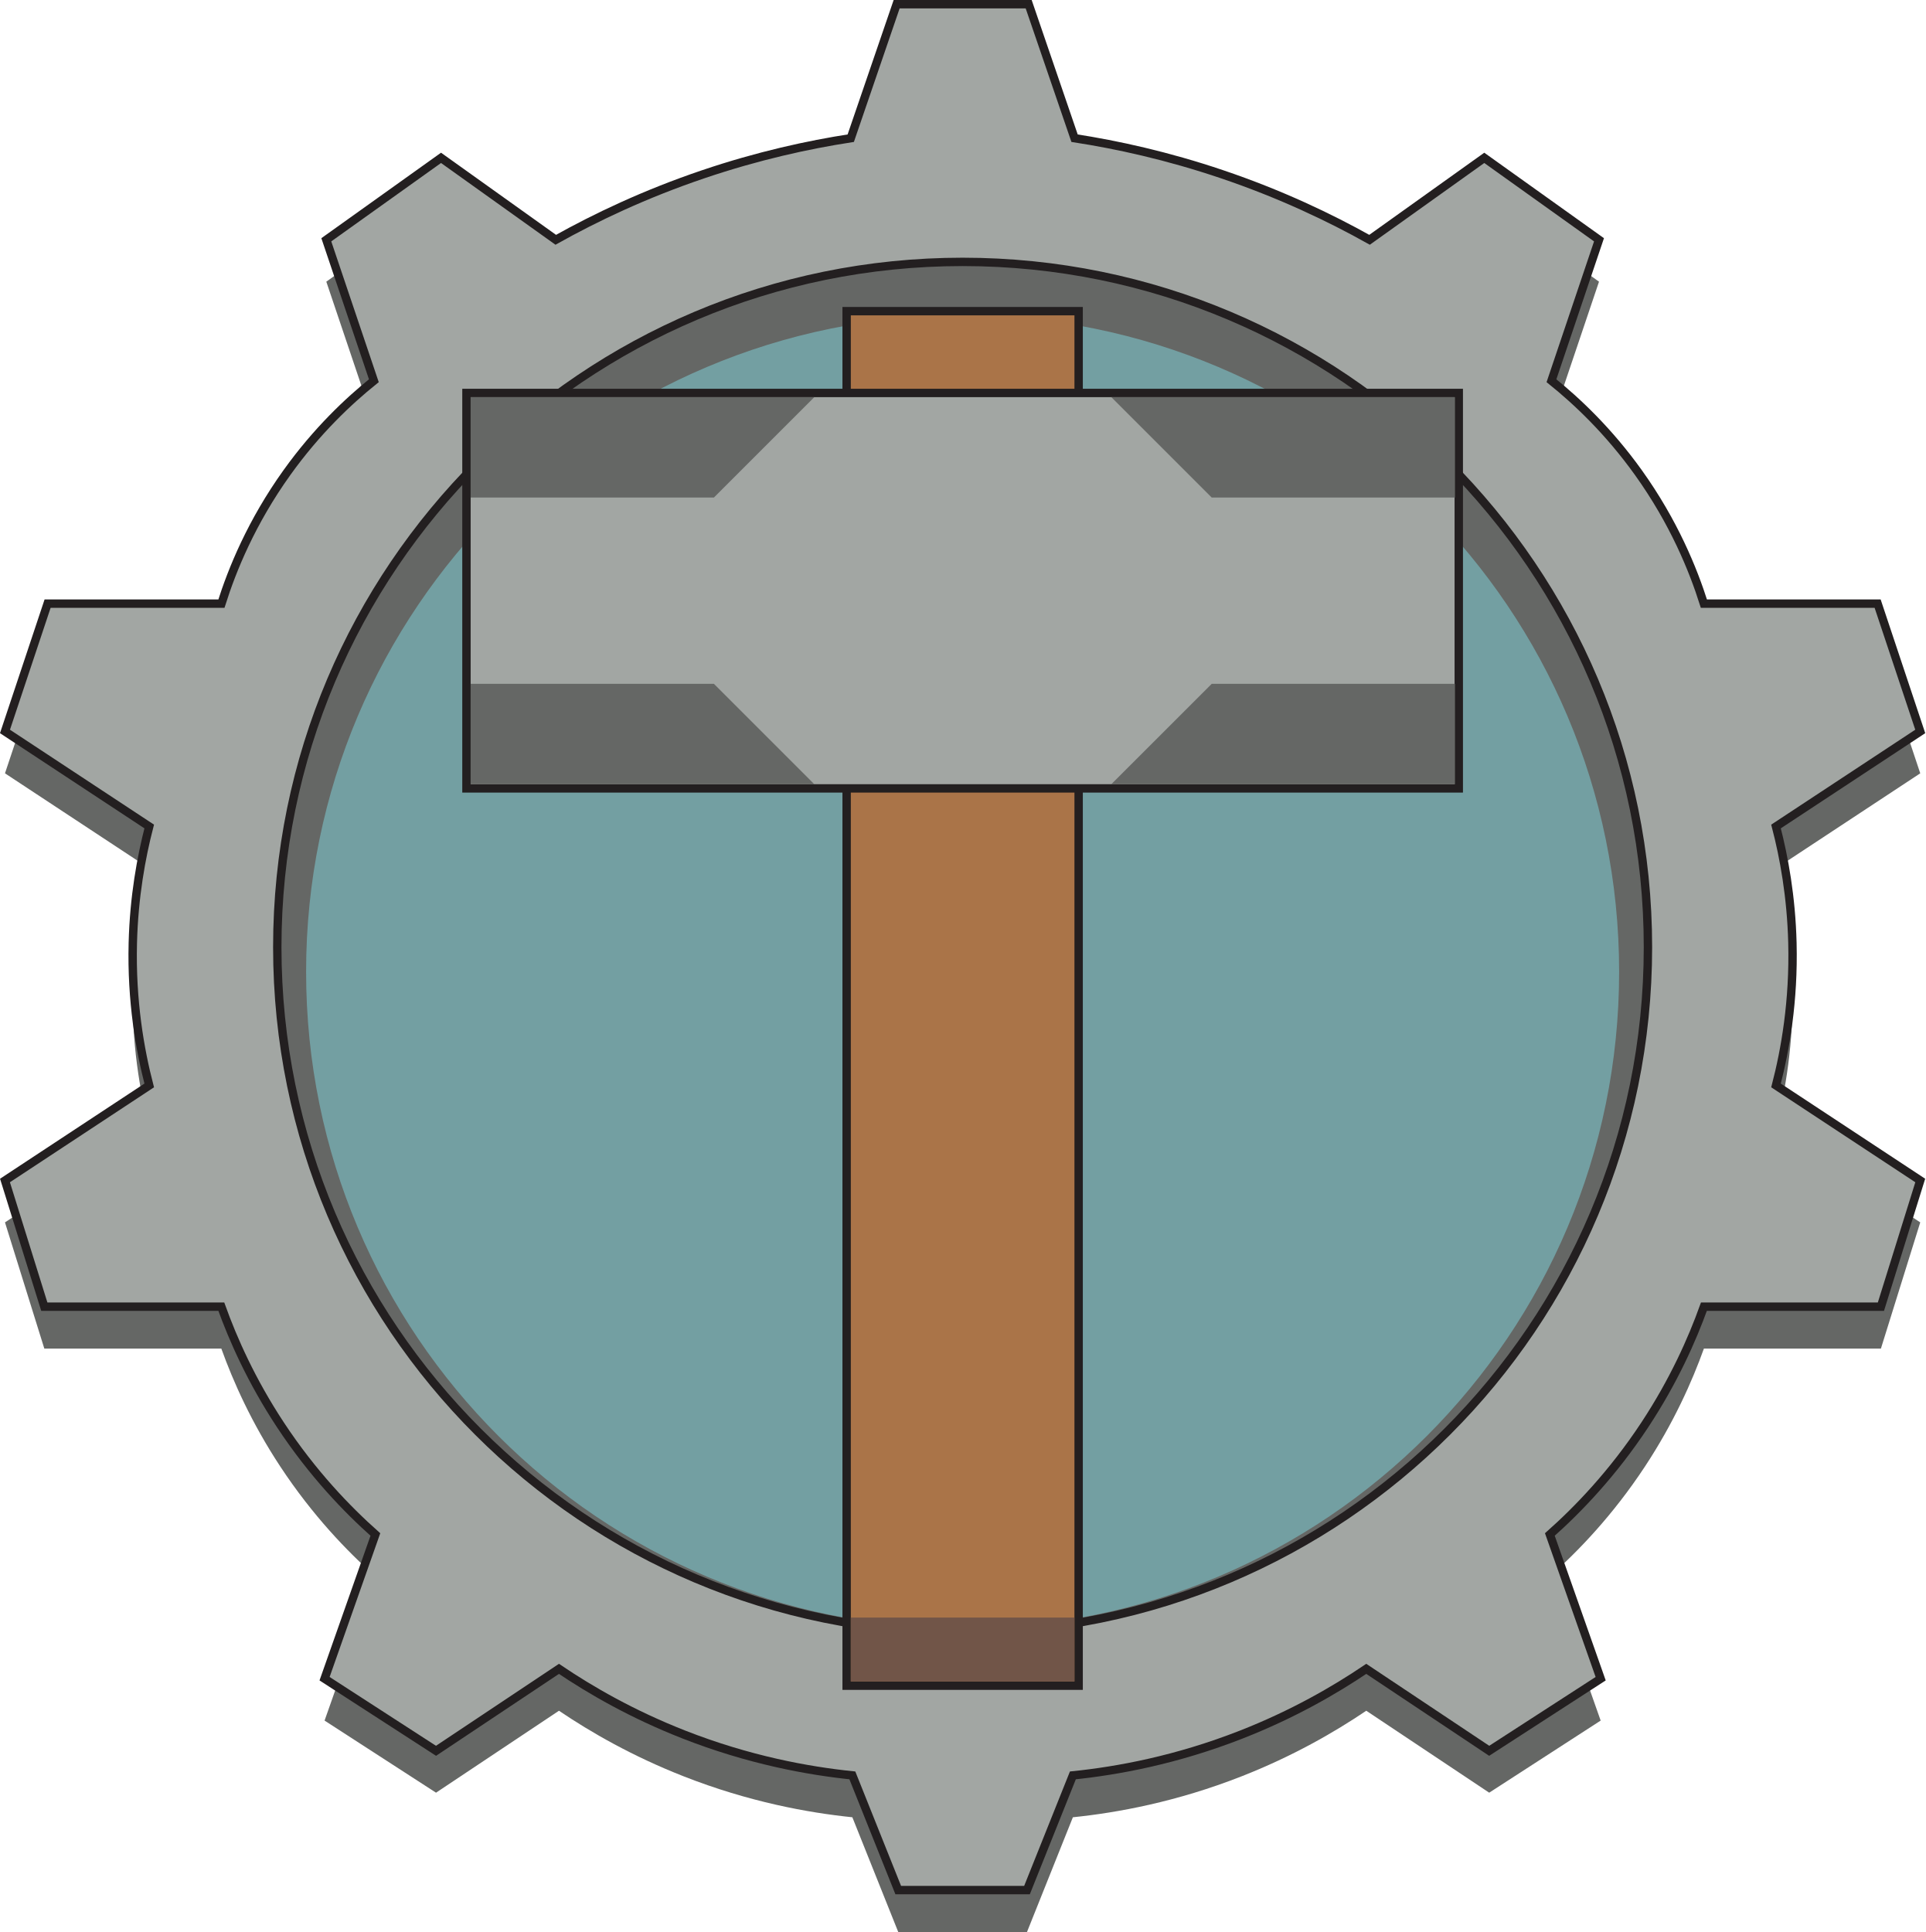
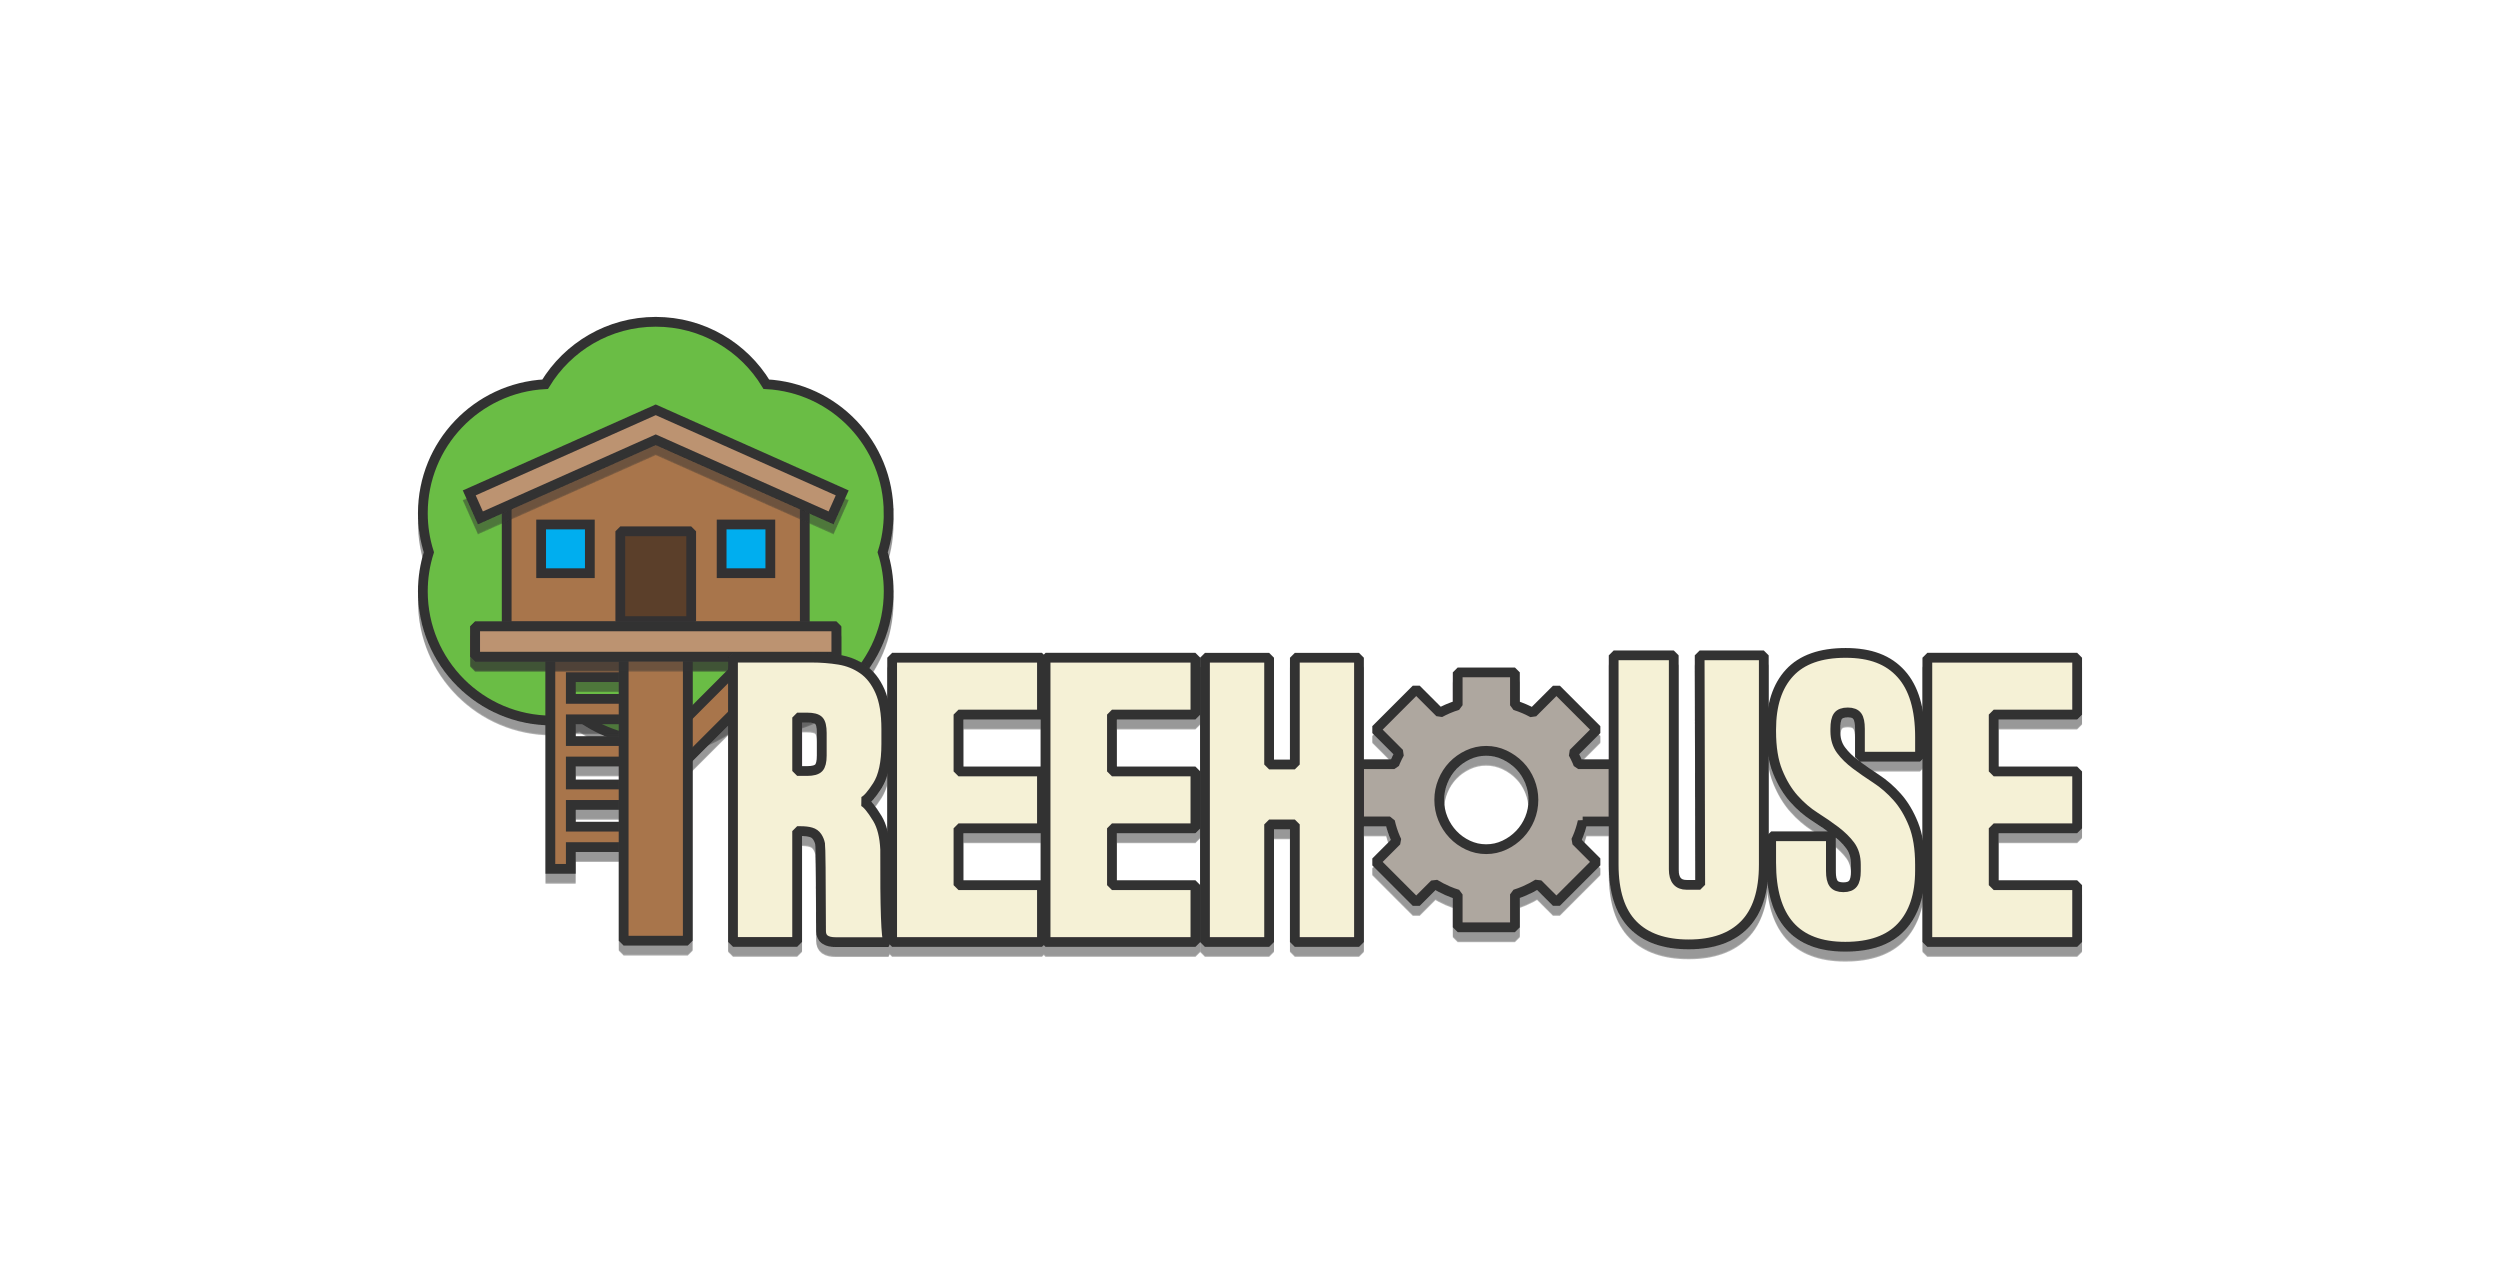
- <svg xmlns="http://www.w3.org/2000/svg" id="Layer_1" data-name="Layer 1" viewBox="0 0 919.29 922.6">
+ <svg xmlns="http://www.w3.org/2000/svg" id="Layer_1" data-name="Layer 1" viewBox="0 0 1024 519.61">
  <defs>
    <style>
-       .cls-1, .cls-2 {
-         stroke: #231f20;
-         stroke-miterlimit: 10;
+       .cls-1 {
+         filter: url(#drop-shadow-7);
+       }
+ 
+       .cls-2 {
+         fill: #00aeef;
+       }
+ 
+       .cls-2, .cls-3, .cls-4, .cls-5, .cls-6, .cls-7, .cls-8, .cls-9, .cls-10, .cls-11, .cls-12 {
+         stroke: #333132;
        stroke-width: 4px;
      }

-       .cls-1, .cls-3 {
-         fill: #a2a6a3;
+       .cls-2, .cls-4, .cls-11, .cls-12 {
+         stroke-miterlimit: 10;
+       }
+ 
+       .cls-3, .cls-5, .cls-6, .cls-7, .cls-8, .cls-9, .cls-10 {
+         stroke-linejoin: bevel;
+       }
+ 
+       .cls-3, .cls-5, .cls-7, .cls-11 {
+         fill: #a8754b;
      }

      .cls-4 {
-         fill: #715548;
+         filter: url(#drop-shadow-3);
+       }
+ 
+       .cls-4, .cls-9 {
+         fill: #bc9371;
      }

      .cls-5 {
-         fill: #739fa2;
+         filter: url(#drop-shadow-4);
      }

-       .cls-2, .cls-6 {
-         fill: #656765;
+       .cls-6 {
+         fill: #aea79f;
      }

      .cls-7 {
-         fill: #aa7448;
+         filter: url(#drop-shadow-5);
      }

      .cls-8 {
-         fill: #231f20;
+         fill: #5b3f2a;
+       }
+ 
+       .cls-9 {
+         filter: url(#drop-shadow-6);
+       }
+ 
+       .cls-10 {
+         fill: #f5f1d6;
+       }
+ 
+       .cls-11 {
+         filter: url(#drop-shadow-2);
+       }
+ 
+       .cls-12 {
+         fill: #6abd45;
+         filter: url(#drop-shadow-1);
      }
    </style>
+     <filter id="drop-shadow-1" filterUnits="userSpaceOnUse">
+       <feOffset dx="0" dy="4" />
+       <feGaussianBlur result="blur" stdDeviation="0" />
+       <feFlood flood-color="#333132" flood-opacity=".5" />
+       <feComposite in2="blur" operator="in" />
+       <feComposite in="SourceGraphic" />
+     </filter>
+     <filter id="drop-shadow-2" filterUnits="userSpaceOnUse">
+       <feOffset dx="0" dy="4" />
+       <feGaussianBlur result="blur-2" stdDeviation="0" />
+       <feFlood flood-color="#333132" flood-opacity=".5" />
+       <feComposite in2="blur-2" operator="in" />
+       <feComposite in="SourceGraphic" />
+     </filter>
+     <filter id="drop-shadow-3" filterUnits="userSpaceOnUse">
+       <feOffset dx="0" dy="4" />
+       <feGaussianBlur result="blur-3" stdDeviation="0" />
+       <feFlood flood-color="#333132" flood-opacity=".5" />
+       <feComposite in2="blur-3" operator="in" />
+       <feComposite in="SourceGraphic" />
+     </filter>
+     <filter id="drop-shadow-4" filterUnits="userSpaceOnUse">
+       <feOffset dx="0" dy="4" />
+       <feGaussianBlur result="blur-4" stdDeviation="0" />
+       <feFlood flood-color="#333132" flood-opacity=".5" />
+       <feComposite in2="blur-4" operator="in" />
+       <feComposite in="SourceGraphic" />
+     </filter>
+     <filter id="drop-shadow-5" filterUnits="userSpaceOnUse">
+       <feOffset dx="0" dy="4" />
+       <feGaussianBlur result="blur-5" stdDeviation="0" />
+       <feFlood flood-color="#333132" flood-opacity=".5" />
+       <feComposite in2="blur-5" operator="in" />
+       <feComposite in="SourceGraphic" />
+     </filter>
+     <filter id="drop-shadow-6" filterUnits="userSpaceOnUse">
+       <feOffset dx="0" dy="4" />
+       <feGaussianBlur result="blur-6" stdDeviation="0" />
+       <feFlood flood-color="#333132" flood-opacity=".5" />
+       <feComposite in2="blur-6" operator="in" />
+       <feComposite in="SourceGraphic" />
+     </filter>
+     <filter id="drop-shadow-7" filterUnits="userSpaceOnUse">
+       <feOffset dx="0" dy="4" />
+       <feGaussianBlur result="blur-7" stdDeviation="0" />
+       <feFlood flood-color="#333132" flood-opacity=".5" />
+       <feComposite in2="blur-7" operator="in" />
+       <feComposite in="SourceGraphic" />
+     </filter>
  </defs>
-   <g>
-     <path class="cls-6" d="m855.86,470.25c-.56-22.07-4.02-40.93-7.83-55.57l68.87-45.39-20.35-61.04h-82.96c-5.12-16.2-14.32-38.91-31.3-62.61-14.25-19.89-29.45-34.16-41.48-43.83l22.7-67.3-54.78-39.13c-18.26,13.04-36.52,26.09-54.78,39.13-18.83-10.54-42.39-21.82-70.43-31.3-26.18-8.86-50.14-14.08-70.43-17.22l-21.91-63.99h-63.04l-21.91,63.99c-20.29,3.13-44.26,8.36-70.43,17.22-28.04,9.49-51.61,20.77-70.43,31.3-18.26-13.04-36.52-26.09-54.78-39.13l-54.78,39.13,22.7,67.3c-12.03,9.67-27.23,23.94-41.48,43.83-16.98,23.7-26.18,46.41-31.3,62.61H22.73l-20.35,61.04,68.87,45.39c-3.8,14.64-7.26,33.49-7.83,55.57-.71,27.84,3.44,51.18,7.83,68.09-22.96,15.13-45.91,30.26-68.87,45.39l18.78,60.26h84.52c5.64,15.69,14.39,35.43,28.17,56.35,15.41,23.39,32.05,40.58,45.39,52.43-8.09,22.96-16.17,45.91-24.26,68.87l53.22,34.43,58.7-39.13c15.16,10.25,35.01,21.69,59.48,31.3,31.21,12.26,59.38,17.38,80.61,19.57,7.3,18.26,14.61,36.52,21.91,54.78h61.48c7.3-18.26,14.61-36.52,21.91-54.78,21.23-2.18,49.4-7.31,80.61-19.57,24.47-9.61,44.32-21.06,59.48-31.3l58.7,39.13,53.22-34.43c-8.09-22.96-16.17-45.91-24.26-68.87,13.35-11.86,29.98-29.04,45.39-52.43,13.78-20.92,22.54-40.66,28.17-56.35h84.52l18.78-60.26-68.87-45.39c4.39-16.91,8.53-40.25,7.83-68.09Z" />
-     <g>
-       <path class="cls-1" d="m855.86,450.25c-.56-22.07-4.02-40.93-7.83-55.57l68.87-45.39-20.35-61.04h-82.96c-5.12-16.2-14.32-38.91-31.3-62.61-14.25-19.89-29.45-34.16-41.48-43.83l22.7-67.3-54.78-39.13c-18.26,13.04-36.52,26.09-54.78,39.13-18.83-10.54-42.39-21.82-70.43-31.3-26.18-8.86-50.14-14.08-70.43-17.22l-21.91-63.99h-63.04l-21.91,63.99c-20.29,3.13-44.26,8.36-70.43,17.22-28.04,9.49-51.61,20.77-70.43,31.3-18.26-13.04-36.52-26.09-54.78-39.13l-54.78,39.13,22.7,67.3c-12.03,9.67-27.23,23.94-41.48,43.83-16.98,23.7-26.18,46.41-31.3,62.61H22.73l-20.35,61.04,68.87,45.39c-3.8,14.64-7.26,33.49-7.83,55.57-.71,27.84,3.44,51.18,7.83,68.09-22.96,15.13-45.91,30.26-68.87,45.39l18.78,60.26h84.52c5.64,15.69,14.39,35.43,28.17,56.35,15.41,23.39,32.05,40.58,45.39,52.43-8.09,22.96-16.17,45.91-24.26,68.87l53.22,34.43,58.7-39.13c15.16,10.25,35.01,21.69,59.48,31.3,31.21,12.26,59.38,17.38,80.61,19.57,7.3,18.26,14.61,36.52,21.91,54.78h61.48c7.3-18.26,14.61-36.52,21.91-54.78,21.23-2.18,49.4-7.31,80.61-19.57,24.47-9.61,44.32-21.06,59.48-31.3l58.7,39.13,53.22-34.43c-8.09-22.96-16.17-45.91-24.26-68.87,13.35-11.86,29.98-29.04,45.39-52.43,13.78-20.92,22.54-40.66,28.17-56.35h84.52l18.78-60.26c-22.96-15.13-45.91-30.26-68.87-45.39,4.39-16.91,8.53-40.25,7.83-68.09Z" />
-       <circle class="cls-2" cx="459.64" cy="452.3" r="327.24" />
-     </g>
-     <circle class="cls-5" cx="459.64" cy="464.07" r="313.48" />
+   <path class="cls-12" d="m363.98,210.2c0-28.27-22.18-51.36-50.09-52.82-9.26-15.33-26.08-25.57-45.3-25.57s-36.03,10.25-45.3,25.57c-27.91,1.46-50.09,24.55-50.09,52.82,0,5.58.87,10.96,2.47,16.01-1.6,5.05-2.47,10.43-2.47,16.01,0,29.21,23.68,52.9,52.9,52.9,4.06,0,8-.47,11.8-1.34,8.66,6.18,19.25,9.84,30.7,9.84s22.04-3.65,30.7-9.84c3.79.86,7.74,1.34,11.8,1.34,29.21,0,52.9-23.68,52.9-52.9,0-5.58-.87-10.96-2.47-16.01,1.6-5.05,2.47-10.43,2.47-16.01Z" />
+   <polygon class="cls-11" points="268.59 268.98 268.59 277.35 233.8 277.35 233.8 286.26 268.59 286.26 268.59 294.63 233.8 294.63 233.8 303.54 268.59 303.54 268.59 311.91 233.8 311.91 233.8 321.32 268.59 321.32 268.59 329.69 233.8 329.69 233.8 338.6 268.59 338.6 268.59 346.97 233.8 346.97 233.8 355.88 225.43 355.88 225.43 346.97 225.43 338.6 225.43 329.69 225.43 321.32 225.43 311.91 225.43 303.54 225.43 294.63 225.43 286.26 225.43 277.35 225.43 268.98 268.59 268.98" />
+   <polygon class="cls-3" points="329.64 256.57 207.54 256.57 207.54 205.87 268.59 178.67 329.64 205.87 329.64 256.57" />
+   <rect class="cls-8" x="254.07" y="217.62" width="29.04" height="36.78" />
+   <polygon class="cls-4" points="344.97 201.89 340.41 212.12 268.59 180.12 196.77 212.12 192.21 201.89 268.59 167.86 344.97 201.89" />
+   <rect class="cls-2" x="295.58" y="214.83" width="19.95" height="19.95" />
+   <rect class="cls-2" x="221.65" y="214.83" width="19.95" height="19.95" />
+   <polygon class="cls-5" points="318.64 256.57 327.32 265.25 277.21 315.35 268.59 306.73 318.64 256.57" />
+   <polygon class="cls-7" points="342.56 268.94 281.72 268.94 281.71 385.31 255.45 385.31 255.46 268.94 194.62 268.94 194.62 256.57 342.56 256.57 342.56 268.94" />
+   <rect class="cls-9" x="194.62" y="256.57" width="147.94" height="12.41" />
+   <g class="cls-1">
+     <path class="cls-6" d="m648.26,336.47h12.7v-23.45h-14.49c-.15-.37-.29-.74-.44-1.1-.5-1.16-1.05-2.27-1.64-3.36l9.7-9.7-16.58-16.58-9.7,9.7c-1.09-.59-2.2-1.14-3.36-1.64-1.29-.56-2.6-1.04-3.93-1.45v-13.48h-23.45v13.44c-1.37.42-2.71.91-4.03,1.48-1.13.49-2.23,1.03-3.29,1.6l-9.66-9.66-16.58,16.58,9.7,9.7c-.59,1.09-1.13,2.21-1.64,3.36-.16.36-.3.73-.44,1.1h-14.49v23.45h12.7c.53,2.35,1.26,4.64,2.23,6.86.17.38.35.76.52,1.14l-8.58,8.58,16.58,16.58,7.54-7.54c1.71,1.05,3.51,2,5.41,2.82,1.32.57,2.67,1.06,4.03,1.48v13.44h23.45v-13.48c1.33-.41,2.64-.89,3.93-1.45,1.92-.84,3.75-1.79,5.48-2.86l7.58,7.58,16.58-16.58-8.59-8.59c.18-.38.36-.75.52-1.14.97-2.22,1.7-4.51,2.23-6.86Zm-21.67-1.15c-1,2.42-2.39,4.56-4.17,6.41-1.78,1.85-3.85,3.33-6.2,4.43-2.35,1.11-4.84,1.66-7.48,1.66s-5.13-.55-7.48-1.66c-2.35-1.1-4.4-2.58-6.14-4.43-1.75-1.85-3.12-3.99-4.11-6.41-1-2.42-1.5-4.98-1.5-7.69s.5-5.18,1.5-7.64c1-2.46,2.37-4.59,4.11-6.41,1.74-1.82,3.79-3.27,6.14-4.38,2.35-1.1,4.84-1.66,7.48-1.66s5.13.55,7.48,1.66c2.35,1.1,4.41,2.56,6.2,4.38,1.78,1.82,3.17,3.95,4.17,6.41,1,2.46,1.5,5,1.5,7.64s-.5,5.27-1.5,7.69Z" />
+     <path class="cls-10" d="m335.92,345.69c-.2-1.05-.6-2.03-1.2-2.94s-1.46-1.52-2.56-1.84c-1.1-.33-2.51-.49-4.22-.49h-1.43v45.39h-26.27v-116.44h32.29c3.81,0,7.53.29,11.14.87,3.61.58,6.87,1.88,9.79,3.91,2.91,2.03,5.23,5.01,6.96,8.92,1.73,3.91,2.6,9.11,2.6,15.58v6.1c0,7.58-1.22,13.26-3.65,17.05-2.43,3.79-4.38,5.96-5.83,6.51,1.45.6,3.41,2.93,5.87,7,1.86,3.11,2.91,7.33,3.16,12.65-.1,24.09.35,36.73,1.35,37.94h-21.45c-4.12.05-6.17-1.46-6.17-4.52-.05-22.73-.18-34.62-.38-35.68Zm-5.34-29.88c2.36,0,3.95-.44,4.78-1.32.83-.88,1.24-2.55,1.24-5.01v-9.26c0-2.56-.41-4.25-1.24-5.08s-2.42-1.24-4.78-1.24h-4.06v21.9h4.06Z" />
+     <path class="cls-10" d="m519.83,385.85h-26.27v-116.44h26.27v43.73h10.54v-43.73h26.27v116.44h-26.27v-48.17h-10.54v48.17Z" />
+     <path class="cls-10" d="m690.84,362.44h5.57l-.23-94.01h26.27v85.73c0,11.04-2.65,19.24-7.94,24.61-5.29,5.37-12.91,8.05-22.84,8.05s-17.6-2.68-22.84-8.05c-5.24-5.37-7.87-13.57-7.87-24.61v-85.73h24.61v87.69c0,4.22,1.76,6.32,5.27,6.32Z" />
+     <path class="cls-10" d="m749.93,356.79c0,2.41.38,4.12,1.13,5.12.75,1.01,2.08,1.51,3.99,1.51s3.17-.5,3.95-1.51c.78-1,1.17-2.71,1.17-5.12v-2.63c0-3.16-.78-5.78-2.33-7.87-1.56-2.08-3.58-4.06-6.06-5.95-2.48-1.88-5.27-3.8-8.36-5.76-3.09-1.96-5.96-4.43-8.62-7.41-2.66-2.99-4.88-6.67-6.66-11.07-1.78-4.39-2.67-9.92-2.67-16.6v-.68c0-10.04,2.51-17.78,7.53-23.22,5.02-5.44,12.67-8.17,22.96-8.17s17.56,2.86,22.73,8.58,7.75,14.35,7.75,25.89v8.05h-24.61v-11.44c0-2.46-.36-4.19-1.09-5.19-.73-1-2.02-1.51-3.88-1.51-1.96,0-3.3.5-4.03,1.51-.73,1.01-1.09,2.74-1.09,5.19v.98c0,3.06.78,5.65,2.33,7.75s3.58,4.09,6.06,5.95c2.48,1.86,5.27,3.79,8.35,5.8,3.09,2.01,5.96,4.5,8.62,7.49,2.66,2.99,4.88,6.7,6.66,11.14,1.78,4.44,2.67,9.95,2.67,16.52v2.48c0,9.89-2.53,17.55-7.6,22.99-5.07,5.44-12.75,8.17-23.03,8.17-20.22,0-30.33-11.47-30.33-34.4v-10.84h24.46v14.23Z" />
+     <polygon class="cls-10" points="426.78 292.69 426.78 269.4 392.59 269.4 365.42 269.4 365.42 385.85 392.59 385.85 426.78 385.85 426.78 362.56 392.59 362.56 392.59 339.27 426.78 339.27 426.78 315.98 392.59 315.98 392.59 292.69 426.78 292.69" />
+     <polygon class="cls-10" points="850.8 292.69 850.8 269.4 816.61 269.4 789.44 269.4 789.44 385.85 816.61 385.85 850.8 385.85 850.8 362.56 816.61 362.56 816.61 339.27 850.8 339.27 850.8 315.98 816.61 315.98 816.61 292.69 850.8 292.69" />
+     <polygon class="cls-10" points="489.64 292.69 489.64 269.4 455.45 269.4 428.27 269.4 428.27 385.85 455.45 385.85 489.64 385.85 489.64 362.56 455.45 362.56 455.45 339.27 489.64 339.27 489.64 315.98 455.45 315.98 455.45 292.69 489.64 292.69" />
  </g>
-   <g>
-     <rect class="cls-7" x="404.25" y="148.59" width="110.78" height="656.39" />
-     <path class="cls-8" d="m513.04,150.59v652.39h-106.78V150.59h106.78m4-4h-114.78v660.39h114.78V146.59h0Z" />
-   </g>
-   <g>
-     <rect class="cls-3" x="222.73" y="187.65" width="473.82" height="188.84" />
-     <path class="cls-8" d="m694.55,189.65v184.84H224.73v-184.84h469.82m4-4H220.73v192.84h477.82v-192.84h0Z" />
-   </g>
-   <polygon class="cls-6" points="530.64 374.49 578.58 326.56 694.73 326.56 694.73 374.49 530.64 374.49" />
-   <polygon class="cls-6" points="388.82 374.49 340.89 326.56 224.73 326.56 224.73 374.49 388.82 374.49" />
-   <polygon class="cls-6" points="388.82 189.65 340.89 237.59 224.73 237.59 224.73 189.65 388.82 189.65" />
-   <polygon class="cls-6" points="530.64 189.65 578.58 237.59 694.73 237.59 694.73 189.65 530.64 189.65" />
-   <rect class="cls-4" x="406.25" y="772.45" width="106.78" height="30.52" />
</svg>
